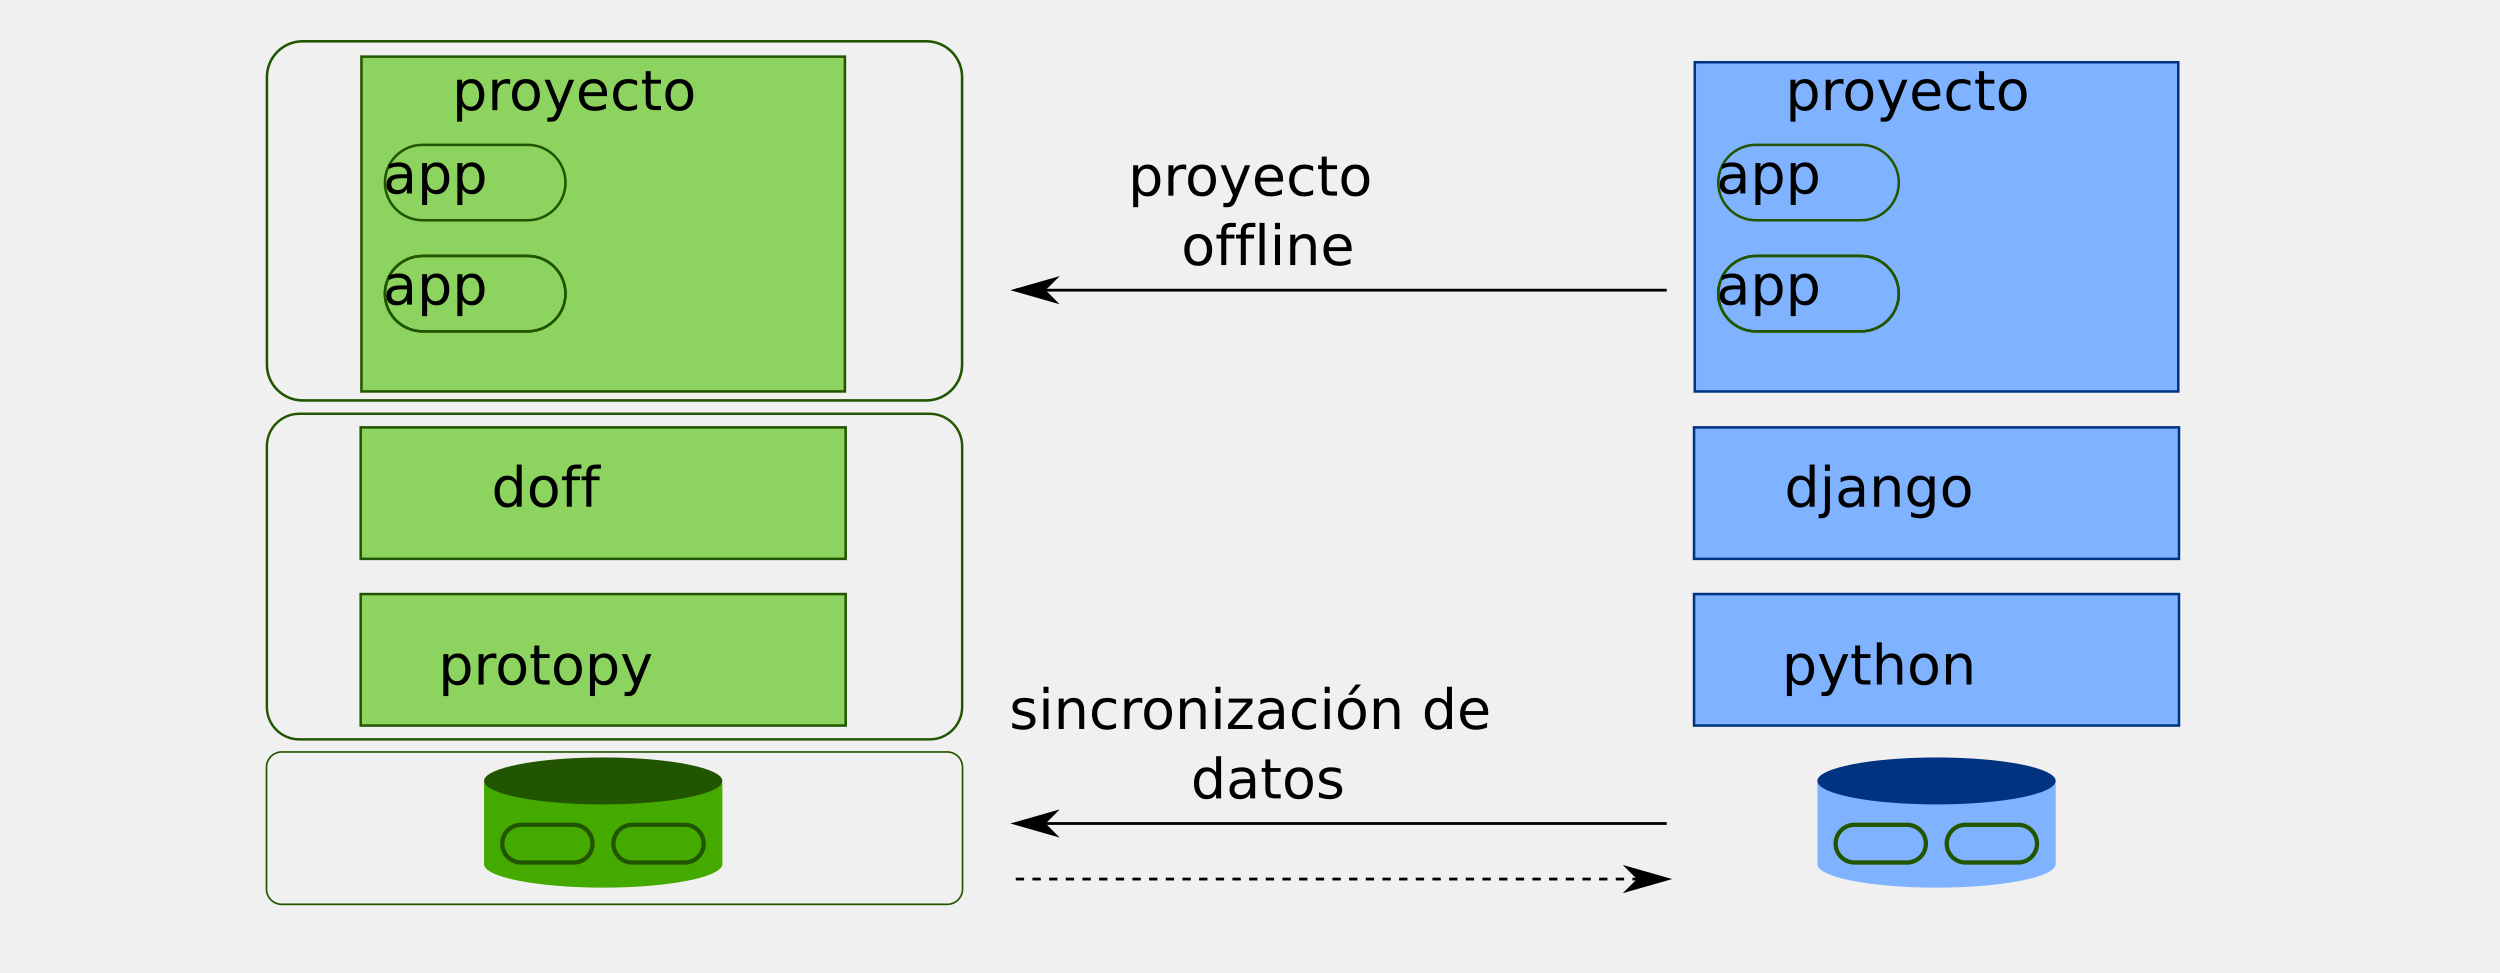
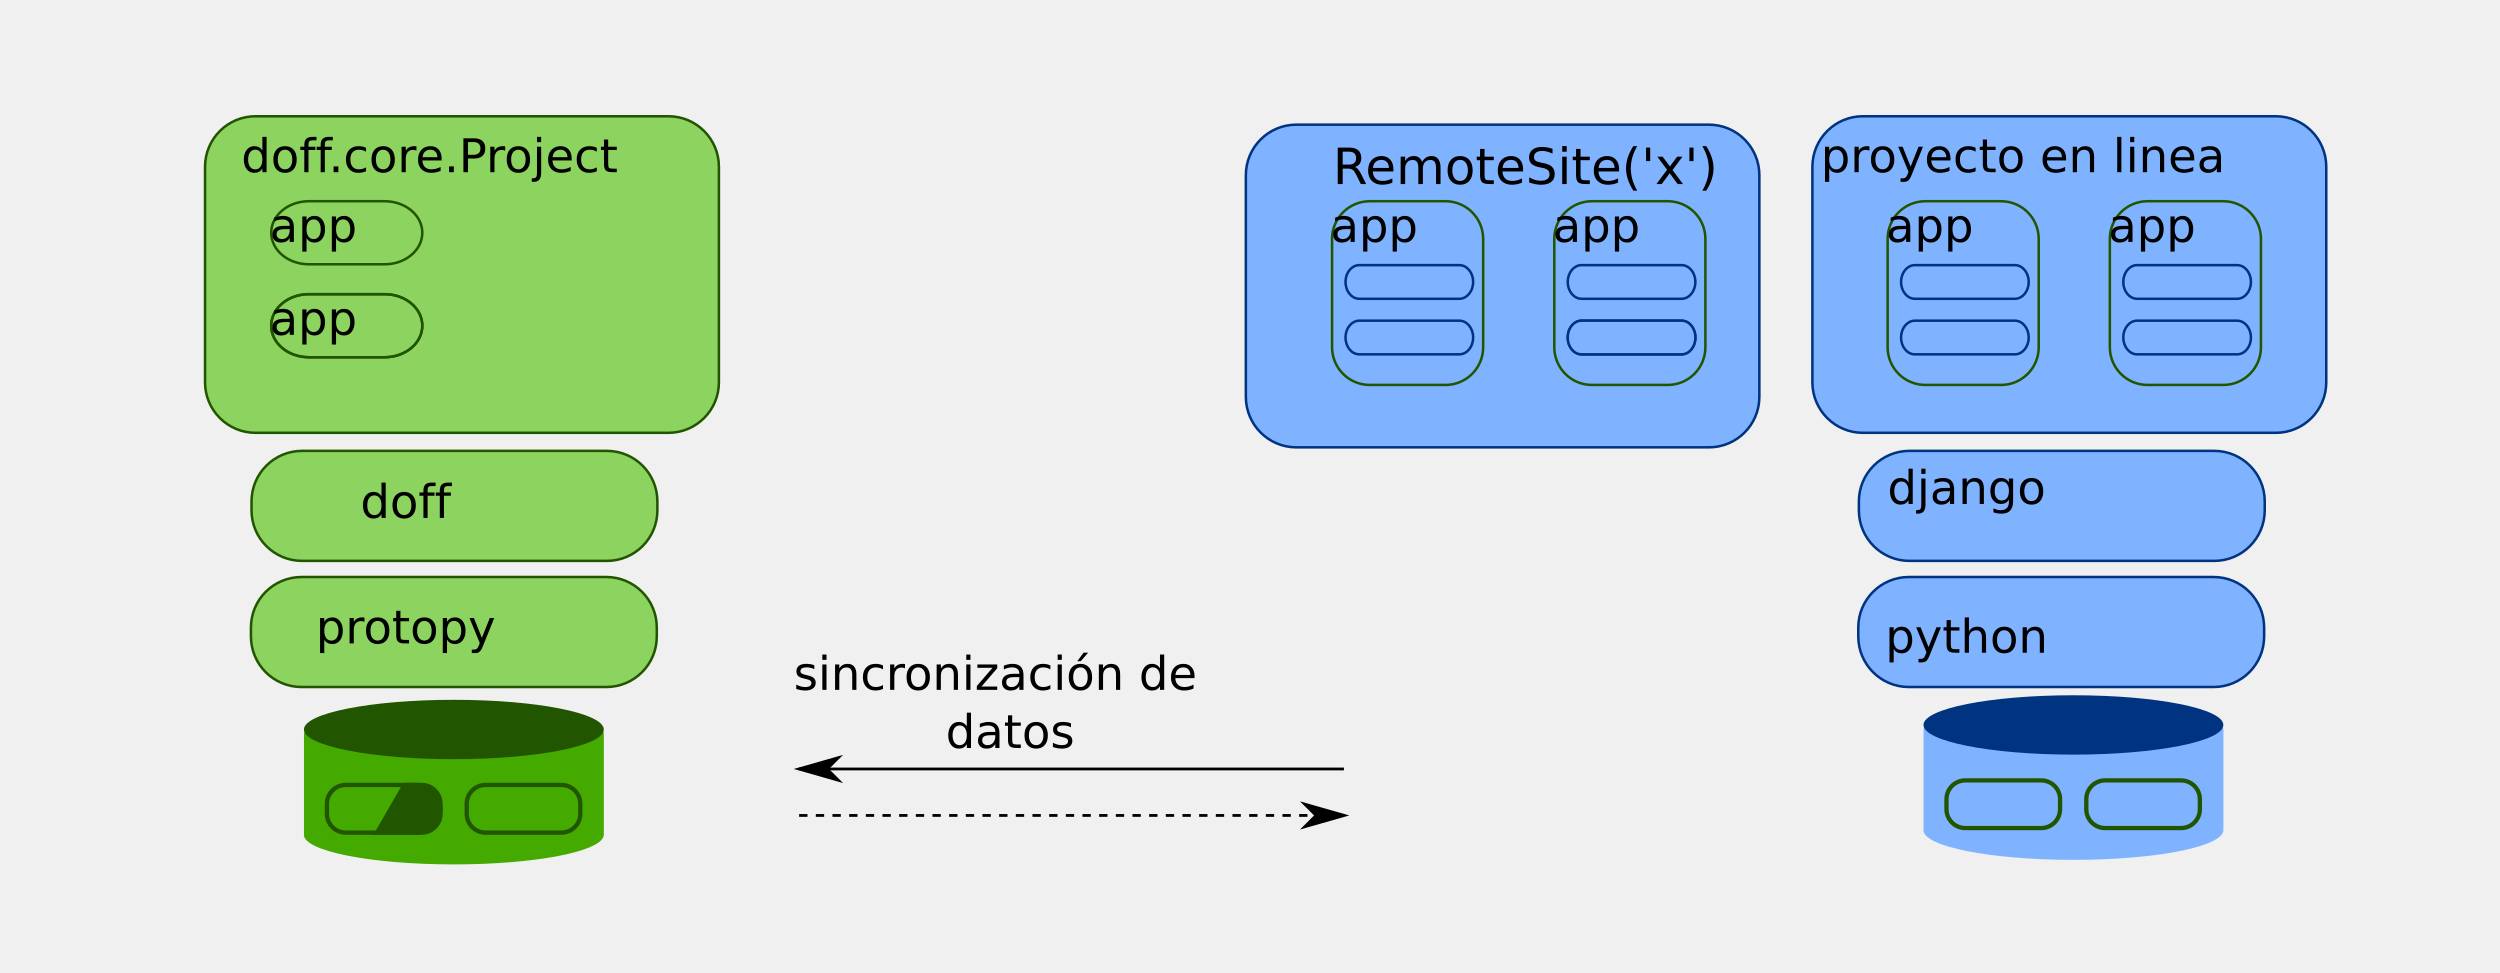
<svg xmlns="http://www.w3.org/2000/svg" width="900" height="350" id="svg2" version="1.0">
  <defs id="defs4">
    <marker orient="auto" refY="0" refX="0" id="Arrow1Lend" style="overflow:visible">
      <path id="path3836" d="M 0,0 L 5,-5 L -12.5,0 L 5,5 L 0,0 z" style="fill-rule:evenodd;stroke:#000000;stroke-width:1pt;marker-start:none" transform="matrix(-0.8,0,0,-0.8,-10,0)" />
    </marker>
    <marker orient="auto" refY="0" refX="0" id="DotL" style="overflow:visible">
      <path id="path3895" d="M -2.5,-1 C -2.5,1.76 -4.74,4 -7.5,4 C -10.26,4 -12.5,1.76 -12.5,-1 C -12.5,-3.76 -10.26,-6 -7.5,-6 C -4.74,-6 -2.5,-3.76 -2.5,-1 z" style="fill-rule:evenodd;stroke:#000000;stroke-width:1pt;marker-start:none;marker-end:none" transform="matrix(0.8,0,0,0.8,5.92,0.8)" />
    </marker>
  </defs>
  <g id="layer1">
-     <path id="path2992" d="M 175.121,281.269 C 174.646,281.269 174.259,281.802 174.259,282.458 L 174.259,310.837 C 174.246,310.925 174.233,311.012 174.233,311.101 C 174.233,315.766 193.452,319.552 217.131,319.552 C 239.76,319.552 258.314,316.091 259.916,311.713 C 259.922,311.701 259.928,311.69 259.933,311.677 C 260.015,311.496 260.055,311.283 260.055,311.053 L 260.055,282.458 C 260.055,281.802 259.677,281.269 259.202,281.269 L 175.121,281.269 z" style="opacity:1;fill:#44aa00;fill-opacity:1;fill-rule:nonzero;stroke:none;stroke-width:1px;stroke-linecap:butt;stroke-linejoin:miter;marker:none;marker-start:none;marker-mid:none;marker-end:none;stroke-miterlimit:4;stroke-dasharray:none;stroke-dashoffset:0;stroke-opacity:1;visibility:visible;display:inline;overflow:visible;enable-background:accumulate" />
-     <path style="opacity:1;fill:#80b3ff;fill-opacity:1;fill-rule:nonzero;stroke:none;stroke-width:1px;stroke-linecap:butt;stroke-linejoin:miter;marker:none;marker-start:none;marker-mid:none;marker-end:none;stroke-miterlimit:4;stroke-dasharray:none;stroke-dashoffset:0;stroke-opacity:1;visibility:visible;display:inline;overflow:visible;enable-background:accumulate" d="M 655.121,281.269 C 654.647,281.269 654.259,281.802 654.259,282.458 L 654.259,310.837 C 654.245,310.925 654.234,311.012 654.234,311.101 C 654.234,315.766 673.451,319.552 697.131,319.552 C 719.76,319.552 738.314,316.091 739.916,311.713 C 739.922,311.701 739.928,311.69 739.933,311.677 C 740.015,311.496 740.056,311.283 740.056,311.053 L 740.056,282.458 C 740.056,281.802 739.677,281.269 739.202,281.269 L 655.121,281.269 z" id="path3040" />
-     <path style="opacity:1;fill:#003380;fill-opacity:1;fill-rule:nonzero;stroke:none;stroke-width:1px;stroke-linecap:butt;stroke-linejoin:miter;marker:none;marker-start:none;marker-mid:none;marker-end:none;stroke-miterlimit:4;stroke-dasharray:none;stroke-dashoffset:0;stroke-opacity:1;visibility:visible;display:inline;overflow:visible;enable-background:accumulate" id="path3042" d="M 683,684 A 154,22 0 1 1 375,684 A 154,22 0 1 1 683,684 z" transform="matrix(0.2785573,0,0,0.3841491,549.7878,18.37898)" />
+     <path style="opacity:1;fill:#80b3ff;fill-opacity:1;fill-rule:nonzero;stroke:none;stroke-width:1px;stroke-linecap:butt;stroke-linejoin:miter;marker:none;marker-start:none;marker-mid:none;marker-end:none;stroke-miterlimit:4;stroke-dasharray:none;stroke-dashoffset:0;stroke-opacity:1;visibility:visible;display:inline;overflow:visible;enable-background:accumulate" d="M 693.56,261.147 C 692.962,261.147 692.475,261.821 692.475,262.65 L 692.475,298.53 C 692.457,298.642 692.443,298.751 692.443,298.864 C 692.443,304.762 716.623,309.549 746.417,309.549 C 774.889,309.549 798.233,305.173 800.249,299.638 C 800.257,299.622 800.264,299.609 800.271,299.592 C 800.374,299.363 800.425,299.094 800.425,298.803 L 800.425,262.65 C 800.425,261.821 799.949,261.147 799.351,261.147 L 693.56,261.147 z" id="path3040" />
+     <path style="opacity:1;fill:#003380;fill-opacity:1;fill-rule:nonzero;stroke:none;stroke-width:1px;stroke-linecap:butt;stroke-linejoin:miter;marker:none;marker-start:none;marker-mid:none;marker-end:none;stroke-miterlimit:4;stroke-dasharray:none;stroke-dashoffset:0;stroke-opacity:1;visibility:visible;display:inline;overflow:visible;enable-background:accumulate" id="path3042" d="M 683,684 A 154,22 0 1 1 375,684 A 154,22 0 1 1 683,684 z" transform="matrix(0.3504838,0,0,0.4856882,561.0277,-71.23092)" />
    <text id="text3048" y="174.37" x="671.183" style="font-size:11.83px;font-style:normal;font-weight:normal;text-align:center;text-anchor:middle;fill:#000000;fill-opacity:1;stroke:none;stroke-width:1px;stroke-linecap:butt;stroke-linejoin:miter;stroke-opacity:1;font-family:Bitstream Vera Sans;-inkscape-font-specification:Sans" xml:space="preserve">
      <tspan id="tspan3052" y="174.37" x="671.183" />
    </text>
-     <path transform="matrix(0.2785573,0,0,0.3841491,69.78725,18.37898)" d="M 683,684 A 154,22 0 1 1 375,684 A 154,22 0 1 1 683,684 z" id="path2994" style="fill:#225500;fill-opacity:1;fill-rule:nonzero;stroke:none;stroke-width:1px;stroke-linecap:butt;stroke-linejoin:miter;marker:none;marker-start:none;marker-mid:none;marker-end:none;stroke-miterlimit:4;stroke-dasharray:none;stroke-dashoffset:0;stroke-opacity:1;visibility:visible;display:inline;overflow:visible;enable-background:accumulate" />
-     <rect style="font-weight:normal;fill:#8dd35f;fill-opacity:1;fill-rule:evenodd;stroke:#225500;stroke-width:0.911;stroke-linecap:butt;stroke-linejoin:miter;marker:none;marker-start:none;marker-mid:none;marker-end:none;stroke-miterlimit:4;stroke-dasharray:none;stroke-dashoffset:0;stroke-opacity:1;visibility:visible;display:inline;overflow:visible;enable-background:accumulate;-inkscape-font-specification:Sans" id="rect2996" width="174.585" height="47.336" x="129.852" y="213.859" ry="0" />
-     <rect ry="0" y="20.388" x="130.122" height="120.537" width="174.045" id="rect5201" style="font-weight:normal;opacity:1;fill:#8dd35f;fill-opacity:1;fill-rule:evenodd;stroke:#225500;stroke-width:0.911;stroke-linecap:butt;stroke-linejoin:miter;marker:none;marker-start:none;marker-mid:none;marker-end:none;stroke-miterlimit:4;stroke-dasharray:none;stroke-dashoffset:0;stroke-opacity:1;visibility:visible;display:inline;overflow:visible;enable-background:accumulate;-inkscape-font-specification:Sans" />
-     <rect ry="0" y="213.859" x="609.852" height="47.336" width="174.585" id="rect5203" style="font-weight:normal;fill:#80b3ff;fill-opacity:1;fill-rule:evenodd;stroke:#003380;stroke-width:0.911;stroke-linecap:butt;stroke-linejoin:miter;marker:none;marker-start:none;marker-mid:none;marker-end:none;stroke-miterlimit:4;stroke-dasharray:none;stroke-dashoffset:0;stroke-opacity:1;visibility:visible;display:inline;overflow:visible;enable-background:accumulate;-inkscape-font-specification:Sans" />
-     <rect style="font-weight:normal;opacity:1;fill:#80b3ff;fill-opacity:1;fill-rule:evenodd;stroke:#003380;stroke-width:0.911;stroke-linecap:butt;stroke-linejoin:miter;marker:none;marker-start:none;marker-mid:none;marker-end:none;stroke-miterlimit:4;stroke-dasharray:none;stroke-dashoffset:0;stroke-opacity:1;visibility:visible;display:inline;overflow:visible;enable-background:accumulate;-inkscape-font-specification:Sans" id="rect5205" width="174.057" height="118.529" x="610.116" y="22.402" ry="0" />
+     <rect style="font-weight:normal;fill:#8dd35f;fill-opacity:1;fill-rule:evenodd;stroke:#225500;stroke-width:0.911;stroke-linecap:butt;stroke-linejoin:miter;marker:none;marker-start:none;marker-mid:none;marker-end:none;stroke-miterlimit:4;stroke-dasharray:none;stroke-dashoffset:0;stroke-opacity:1;visibility:visible;display:inline;overflow:visible;enable-background:accumulate;-inkscape-font-specification:Sans" id="rect2996" width="146.105" height="39.6" x="90.339" y="207.726" ry="18.183" rx="18.183" />
    <text xml:space="preserve" style="font-size:40px;font-style:normal;font-weight:bold;text-align:center;text-anchor:middle;fill:#000000;fill-opacity:1;stroke:none;stroke-width:1px;stroke-linecap:butt;stroke-linejoin:miter;stroke-opacity:1;font-family:Bitstream Vera Sans;-inkscape-font-specification:Sans Bold" x="656.599" y="121.203" id="text5207">
      <tspan id="tspan5209" x="656.599" y="121.203" />
    </text>
-     <rect ry="0" y="153.859" x="129.852" height="47.336" width="174.585" id="rect5211" style="font-weight:normal;fill:#8dd35f;fill-opacity:1;fill-rule:evenodd;stroke:#225500;stroke-width:0.911;stroke-linecap:butt;stroke-linejoin:miter;marker:none;marker-start:none;marker-mid:none;marker-end:none;stroke-miterlimit:4;stroke-dasharray:none;stroke-dashoffset:0;stroke-opacity:1;visibility:visible;display:inline;overflow:visible;enable-background:accumulate;-inkscape-font-specification:Sans" />
-     <rect style="font-weight:normal;fill:#80b3ff;fill-opacity:1;fill-rule:evenodd;stroke:#003380;stroke-width:0.911;stroke-linecap:butt;stroke-linejoin:miter;marker:none;marker-start:none;marker-mid:none;marker-end:none;stroke-miterlimit:4;stroke-dasharray:none;stroke-dashoffset:0;stroke-opacity:1;visibility:visible;display:inline;overflow:visible;enable-background:accumulate;-inkscape-font-specification:Sans" id="rect5213" width="174.585" height="47.336" x="609.852" y="153.859" ry="0" />
-     <text xml:space="preserve" style="font-size:20px;font-style:normal;font-weight:normal;text-align:center;text-anchor:middle;fill:#000000;fill-opacity:1;stroke:none;stroke-width:1px;stroke-linecap:butt;stroke-linejoin:miter;stroke-opacity:1;font-family:Bitstream Vera Sans;-inkscape-font-specification:Bitstream Vera Sans" x="212.336" y="246.429" id="text5235">
-       <tspan id="tspan5237" x="212.336" y="246.429">protopy</tspan>
+     <text xml:space="preserve" style="font-size:16.734px;font-style:normal;font-weight:normal;text-align:center;text-anchor:middle;fill:#000000;fill-opacity:1;stroke:none;stroke-width:1px;stroke-linecap:butt;stroke-linejoin:miter;stroke-opacity:1;font-family:Bitstream Vera Sans;-inkscape-font-specification:Bitstream Vera Sans" x="159.339" y="231.668" id="text5235" transform="scale(1.000179,0.9998214)">
+       <tspan id="tspan5237" x="159.339" y="231.668">protopy</tspan>
    </text>
-     <text id="text5239" y="182.429" x="212.336" style="font-size:20px;font-style:normal;font-weight:normal;text-align:center;text-anchor:middle;fill:#000000;fill-opacity:1;stroke:none;stroke-width:1px;stroke-linecap:butt;stroke-linejoin:miter;stroke-opacity:1;font-family:Bitstream Vera Sans;-inkscape-font-specification:Bitstream Vera Sans" xml:space="preserve">
-       <tspan y="182.429" x="212.336" id="tspan5241">doff</tspan>
+     <rect style="font-weight:normal;fill:#8dd35f;fill-opacity:1;fill-rule:evenodd;stroke:#225500;stroke-width:0.911;stroke-linecap:butt;stroke-linejoin:miter;marker:none;marker-start:none;marker-mid:none;marker-end:none;stroke-miterlimit:4;stroke-dasharray:none;stroke-dashoffset:0;stroke-opacity:1;visibility:visible;display:inline;overflow:visible;enable-background:accumulate;-inkscape-font-specification:Sans" id="rect5657" width="146.105" height="39.6" x="90.553" y="162.318" ry="18.183" rx="18.183" />
+     <text id="text5239" y="186.485" x="159.339" style="font-size:16.734px;font-style:normal;font-weight:normal;text-align:center;text-anchor:middle;fill:#000000;fill-opacity:1;stroke:none;stroke-width:1px;stroke-linecap:butt;stroke-linejoin:miter;stroke-opacity:1;font-family:Bitstream Vera Sans;-inkscape-font-specification:Bitstream Vera Sans" xml:space="preserve" transform="scale(1.000179,0.9998214)">
+       <tspan y="186.485" x="159.339" id="tspan5241">doff</tspan>
    </text>
-     <text xml:space="preserve" style="font-size:20px;font-style:normal;font-weight:normal;text-align:center;text-anchor:middle;fill:#000000;fill-opacity:1;stroke:none;stroke-width:1px;stroke-linecap:butt;stroke-linejoin:miter;stroke-opacity:1;font-family:Bitstream Vera Sans;-inkscape-font-specification:Bitstream Vera Sans" x="222.6" y="39.652" id="text5243">
-       <tspan id="tspan5245" x="222.6" y="39.652">proyecto</tspan>
+     <rect rx="18.183" ry="18.183" y="41.852" x="73.816" height="113.966" width="184.991" id="rect5659" style="font-weight:normal;fill:#8dd35f;fill-opacity:1;fill-rule:evenodd;stroke:#225500;stroke-width:0.911;stroke-linecap:butt;stroke-linejoin:miter;marker:none;marker-start:none;marker-mid:none;marker-end:none;stroke-miterlimit:4;stroke-dasharray:none;stroke-dashoffset:0;stroke-opacity:1;visibility:visible;display:inline;overflow:visible;enable-background:accumulate;-inkscape-font-specification:Sans" />
+     <text xml:space="preserve" style="font-size:16.734px;font-style:normal;font-weight:normal;text-align:center;text-anchor:middle;fill:#000000;fill-opacity:1;stroke:none;stroke-width:1px;stroke-linecap:butt;stroke-linejoin:miter;stroke-opacity:1;font-family:Bitstream Vera Sans;-inkscape-font-specification:Bitstream Vera Sans" x="167.926" y="62.001" id="text5243" transform="scale(1.000179,0.9998214)">
+       <tspan id="tspan5245" x="167.926" y="62.001">doff.core.Project</tspan>
    </text>
-     <rect style="opacity:1;fill:#ffffff;fill-opacity:0;fill-rule:evenodd;stroke:#225500;stroke-width:0.911;stroke-linecap:butt;stroke-linejoin:miter;marker:none;marker-start:none;marker-mid:none;marker-end:none;stroke-miterlimit:4;stroke-dasharray:none;stroke-dashoffset:0;stroke-opacity:1;visibility:visible;display:inline;overflow:visible;enable-background:accumulate" id="rect5247" width="65" height="27.143" x="138.571" y="52.143" ry="13.571" />
-     <rect ry="13.571" y="92.143" x="138.571" height="27.143" width="65" id="rect5249" style="opacity:1;fill:#ffffff;fill-opacity:0;fill-rule:evenodd;stroke:#225500;stroke-width:0.911;stroke-linecap:butt;stroke-linejoin:miter;marker:none;marker-start:none;marker-mid:none;marker-end:none;stroke-miterlimit:4;stroke-dasharray:none;stroke-dashoffset:0;stroke-opacity:1;visibility:visible;display:inline;overflow:visible;enable-background:accumulate" />
-     <rect style="opacity:1;fill:#ffffff;fill-opacity:0;fill-rule:evenodd;stroke:#225500;stroke-width:0.911;stroke-linecap:butt;stroke-linejoin:miter;marker:none;marker-start:none;marker-mid:none;marker-end:none;stroke-miterlimit:4;stroke-dasharray:none;stroke-dashoffset:0;stroke-opacity:1;visibility:visible;display:inline;overflow:visible;enable-background:accumulate" id="rect5251" width="65" height="27.143" x="138.571" y="92.143" ry="13.571" />
-     <text id="text5257" y="69.652" x="172.6" style="font-size:20px;font-style:normal;font-weight:normal;text-align:center;text-anchor:middle;fill:#000000;fill-opacity:1;stroke:none;stroke-width:1px;stroke-linecap:butt;stroke-linejoin:miter;stroke-opacity:1;font-family:Bitstream Vera Sans;-inkscape-font-specification:Bitstream Vera Sans" xml:space="preserve">
-       <tspan y="69.652" x="172.6" id="tspan5259">app</tspan>
+     <rect style="opacity:1;fill:#ffffff;fill-opacity:0;fill-rule:evenodd;stroke:#225500;stroke-width:0.911;stroke-linecap:butt;stroke-linejoin:miter;marker:none;marker-start:none;marker-mid:none;marker-end:none;stroke-miterlimit:4;stroke-dasharray:none;stroke-dashoffset:0;stroke-opacity:1;visibility:visible;display:inline;overflow:visible;enable-background:accumulate" id="rect5247" width="54.396" height="22.707" x="97.636" y="72.439" ry="13.571" rx="13.571" />
+     <rect ry="13.571" y="105.902" x="97.636" height="22.707" width="54.396" id="rect5249" style="opacity:1;fill:#ffffff;fill-opacity:0;fill-rule:evenodd;stroke:#225500;stroke-width:0.911;stroke-linecap:butt;stroke-linejoin:miter;marker:none;marker-start:none;marker-mid:none;marker-end:none;stroke-miterlimit:4;stroke-dasharray:none;stroke-dashoffset:0;stroke-opacity:1;visibility:visible;display:inline;overflow:visible;enable-background:accumulate" rx="13.571" />
+     <rect style="opacity:1;fill:#ffffff;fill-opacity:0;fill-rule:evenodd;stroke:#225500;stroke-width:0.911;stroke-linecap:butt;stroke-linejoin:miter;marker:none;marker-start:none;marker-mid:none;marker-end:none;stroke-miterlimit:4;stroke-dasharray:none;stroke-dashoffset:0;stroke-opacity:1;visibility:visible;display:inline;overflow:visible;enable-background:accumulate" id="rect5251" width="54.396" height="22.707" x="97.636" y="105.902" ry="13.571" rx="13.571" />
+     <text id="text5257" y="87.102" x="126.09" style="font-size:16.734px;font-style:normal;font-weight:normal;text-align:center;text-anchor:middle;fill:#000000;fill-opacity:1;stroke:none;stroke-width:1px;stroke-linecap:butt;stroke-linejoin:miter;stroke-opacity:1;font-family:Bitstream Vera Sans;-inkscape-font-specification:Bitstream Vera Sans" xml:space="preserve" transform="scale(1.000179,0.9998214)">
+       <tspan y="87.102" x="126.09" id="tspan5259">app</tspan>
    </text>
-     <text xml:space="preserve" style="font-size:20px;font-style:normal;font-weight:normal;text-align:center;text-anchor:middle;fill:#000000;fill-opacity:1;stroke:none;stroke-width:1px;stroke-linecap:butt;stroke-linejoin:miter;stroke-opacity:1;font-family:Bitstream Vera Sans;-inkscape-font-specification:Bitstream Vera Sans" x="172.6" y="109.652" id="text5261">
-       <tspan id="tspan5263" x="172.6" y="109.652">app</tspan>
+     <text xml:space="preserve" style="font-size:16.734px;font-style:normal;font-weight:normal;text-align:center;text-anchor:middle;fill:#000000;fill-opacity:1;stroke:none;stroke-width:1px;stroke-linecap:butt;stroke-linejoin:miter;stroke-opacity:1;font-family:Bitstream Vera Sans;-inkscape-font-specification:Bitstream Vera Sans" x="126.09" y="120.571" id="text5261" transform="scale(1.000179,0.9998214)">
+       <tspan id="tspan5263" x="126.09" y="120.571">app</tspan>
    </text>
-     <text id="text5277" y="39.652" x="702.6" style="font-size:20px;font-style:normal;font-weight:normal;text-align:center;text-anchor:middle;fill:#000000;fill-opacity:1;stroke:none;stroke-width:1px;stroke-linecap:butt;stroke-linejoin:miter;stroke-opacity:1;font-family:Bitstream Vera Sans;-inkscape-font-specification:Bitstream Vera Sans" xml:space="preserve">
-       <tspan y="39.652" x="702.6" id="tspan5279">proyecto</tspan>
+     <rect ry="18.183" y="207.726" x="668.985" height="39.6" width="146.105" id="rect5666" style="font-weight:normal;fill:#80b3ff;fill-opacity:1;fill-rule:evenodd;stroke:#003380;stroke-width:0.911;stroke-linecap:butt;stroke-linejoin:miter;marker:none;marker-start:none;marker-mid:none;marker-end:none;stroke-miterlimit:4;stroke-dasharray:none;stroke-dashoffset:0;stroke-opacity:1;visibility:visible;display:inline;overflow:visible;enable-background:accumulate;-inkscape-font-specification:Sans" rx="18.183" />
+     <rect rx="18.183" ry="18.183" y="162.318" x="669.199" height="39.6" width="146.105" id="rect5668" style="font-weight:normal;fill:#80b3ff;fill-opacity:1;fill-rule:evenodd;stroke:#003380;stroke-width:0.911;stroke-linecap:butt;stroke-linejoin:miter;marker:none;marker-start:none;marker-mid:none;marker-end:none;stroke-miterlimit:4;stroke-dasharray:none;stroke-dashoffset:0;stroke-opacity:1;visibility:visible;display:inline;overflow:visible;enable-background:accumulate;-inkscape-font-specification:Sans" />
+     <rect style="font-weight:normal;fill:#80b3ff;fill-opacity:1;fill-rule:evenodd;stroke:#003380;stroke-width:0.911;stroke-linecap:butt;stroke-linejoin:miter;marker:none;marker-start:none;marker-mid:none;marker-end:none;stroke-miterlimit:4;stroke-dasharray:none;stroke-dashoffset:0;stroke-opacity:1;visibility:visible;display:inline;overflow:visible;enable-background:accumulate;-inkscape-font-specification:Sans" id="rect5670" width="184.991" height="113.966" x="652.462" y="41.852" ry="18.183" rx="18.183" />
+     <text id="text5277" y="62.001" x="741.449" style="font-size:16.734px;font-style:normal;font-weight:normal;text-align:center;text-anchor:middle;fill:#000000;fill-opacity:1;stroke:none;stroke-width:1px;stroke-linecap:butt;stroke-linejoin:miter;stroke-opacity:1;font-family:Bitstream Vera Sans;-inkscape-font-specification:Bitstream Vera Sans" xml:space="preserve" transform="scale(1.000179,0.9998214)">
+       <tspan y="62.001" x="741.449" id="tspan5279">proyecto en linea</tspan>
    </text>
-     <rect ry="13.571" y="52.143" x="618.571" height="27.143" width="65" id="rect5281" style="opacity:1;fill:#ffffff;fill-opacity:0;fill-rule:evenodd;stroke:#225500;stroke-width:0.911;stroke-linecap:butt;stroke-linejoin:miter;marker:none;marker-start:none;marker-mid:none;marker-end:none;stroke-miterlimit:4;stroke-dasharray:none;stroke-dashoffset:0;stroke-opacity:1;visibility:visible;display:inline;overflow:visible;enable-background:accumulate" />
-     <rect style="opacity:1;fill:#ffffff;fill-opacity:0;fill-rule:evenodd;stroke:#225500;stroke-width:0.911;stroke-linecap:butt;stroke-linejoin:miter;marker:none;marker-start:none;marker-mid:none;marker-end:none;stroke-miterlimit:4;stroke-dasharray:none;stroke-dashoffset:0;stroke-opacity:1;visibility:visible;display:inline;overflow:visible;enable-background:accumulate" id="rect5283" width="65" height="27.143" x="618.571" y="92.143" ry="13.571" />
-     <rect ry="13.571" y="92.143" x="618.571" height="27.143" width="65" id="rect5285" style="opacity:1;fill:#ffffff;fill-opacity:0;fill-rule:evenodd;stroke:#225500;stroke-width:0.911;stroke-linecap:butt;stroke-linejoin:miter;marker:none;marker-start:none;marker-mid:none;marker-end:none;stroke-miterlimit:4;stroke-dasharray:none;stroke-dashoffset:0;stroke-opacity:1;visibility:visible;display:inline;overflow:visible;enable-background:accumulate" />
-     <text xml:space="preserve" style="font-size:20px;font-style:normal;font-weight:normal;text-align:center;text-anchor:middle;fill:#000000;fill-opacity:1;stroke:none;stroke-width:1px;stroke-linecap:butt;stroke-linejoin:miter;stroke-opacity:1;font-family:Bitstream Vera Sans;-inkscape-font-specification:Bitstream Vera Sans" x="652.6" y="69.652" id="text5287">
-       <tspan id="tspan5289" x="652.6" y="69.652">app</tspan>
+     <rect ry="13.571" y="72.439" x="759.544" height="66.143" width="54.396" id="rect5281" style="opacity:1;fill:#ffffff;fill-opacity:0;fill-rule:evenodd;stroke:#225500;stroke-width:0.911;stroke-linecap:butt;stroke-linejoin:miter;marker:none;marker-start:none;marker-mid:none;marker-end:none;stroke-miterlimit:4;stroke-dasharray:none;stroke-dashoffset:0;stroke-opacity:1;visibility:visible;display:inline;overflow:visible;enable-background:accumulate" rx="13.571" />
+     <text xml:space="preserve" style="font-size:16.734px;font-style:normal;font-weight:normal;text-align:center;text-anchor:middle;fill:#000000;fill-opacity:1;stroke:none;stroke-width:1px;stroke-linecap:butt;stroke-linejoin:miter;stroke-opacity:1;font-family:Bitstream Vera Sans;-inkscape-font-specification:Bitstream Vera Sans" x="787.881" y="87.102" id="text5287" transform="scale(1.000179,0.9998214)">
+       <tspan id="tspan5289" x="787.881" y="87.102">app</tspan>
    </text>
-     <text id="text5291" y="109.652" x="652.6" style="font-size:20px;font-style:normal;font-weight:normal;text-align:center;text-anchor:middle;fill:#000000;fill-opacity:1;stroke:none;stroke-width:1px;stroke-linecap:butt;stroke-linejoin:miter;stroke-opacity:1;font-family:Bitstream Vera Sans;-inkscape-font-specification:Bitstream Vera Sans" xml:space="preserve">
-       <tspan y="109.652" x="652.6" id="tspan5293">app</tspan>
+     <text id="text5305" y="235.015" x="721.147" style="font-size:16.734px;font-style:normal;font-weight:normal;text-align:center;text-anchor:middle;fill:#000000;fill-opacity:1;stroke:none;stroke-width:1px;stroke-linecap:butt;stroke-linejoin:miter;stroke-opacity:1;font-family:Bitstream Vera Sans;-inkscape-font-specification:Bitstream Vera Sans" xml:space="preserve" transform="scale(1.000179,0.9998214)">
+       <tspan y="235.015" x="721.147" id="tspan5307">python</tspan>
    </text>
-     <rect style="opacity:1;fill:#ffffff;fill-opacity:0;fill-rule:evenodd;stroke:#225500;stroke-width:0.882;stroke-linecap:butt;stroke-linejoin:miter;marker:none;marker-start:none;marker-mid:none;marker-end:none;stroke-miterlimit:4;stroke-dasharray:none;stroke-dashoffset:0;stroke-opacity:1;visibility:visible;display:inline;overflow:visible;enable-background:accumulate" id="rect5295" width="250.297" height="117.206" x="96.075" y="148.965" ry="11.664" />
-     <rect ry="12.866" y="14.866" x="96.097" height="129.284" width="250.253" id="rect5297" style="opacity:1;fill:#ffffff;fill-opacity:0;fill-rule:evenodd;stroke:#225500;stroke-width:0.926;stroke-linecap:butt;stroke-linejoin:miter;marker:none;marker-start:none;marker-mid:none;marker-end:none;stroke-miterlimit:4;stroke-dasharray:none;stroke-dashoffset:0;stroke-opacity:1;visibility:visible;display:inline;overflow:visible;enable-background:accumulate" />
-     <rect style="opacity:1;fill:#ffffff;fill-opacity:0;fill-rule:evenodd;stroke:#225500;stroke-width:0.604;stroke-linecap:butt;stroke-linejoin:miter;marker:none;marker-start:none;marker-mid:none;marker-end:none;stroke-miterlimit:4;stroke-dasharray:none;stroke-dashoffset:0;stroke-opacity:1;visibility:visible;display:inline;overflow:visible;enable-background:accumulate" id="rect5299" width="250.575" height="54.855" x="95.936" y="270.704" ry="5.459" />
-     <text id="text5305" y="246.429" x="692.336" style="font-size:20px;font-style:normal;font-weight:normal;text-align:center;text-anchor:middle;fill:#000000;fill-opacity:1;stroke:none;stroke-width:1px;stroke-linecap:butt;stroke-linejoin:miter;stroke-opacity:1;font-family:Bitstream Vera Sans;-inkscape-font-specification:Bitstream Vera Sans" xml:space="preserve">
-       <tspan y="246.429" x="692.336" id="tspan5307">python</tspan>
+     <text xml:space="preserve" style="font-size:16.734px;font-style:normal;font-weight:normal;text-align:center;text-anchor:middle;fill:#000000;fill-opacity:1;stroke:none;stroke-width:1px;stroke-linecap:butt;stroke-linejoin:miter;stroke-opacity:1;font-family:Bitstream Vera Sans;-inkscape-font-specification:Bitstream Vera Sans" x="721.147" y="181.465" id="text5309" transform="scale(1.000179,0.9998214)">
+       <tspan id="tspan5311" x="721.147" y="181.465">django</tspan>
    </text>
-     <text xml:space="preserve" style="font-size:20px;font-style:normal;font-weight:normal;text-align:center;text-anchor:middle;fill:#000000;fill-opacity:1;stroke:none;stroke-width:1px;stroke-linecap:butt;stroke-linejoin:miter;stroke-opacity:1;font-family:Bitstream Vera Sans;-inkscape-font-specification:Bitstream Vera Sans" x="692.336" y="182.429" id="text5309">
-       <tspan id="tspan5311" x="692.336" y="182.429">django</tspan>
+     <rect style="opacity:1;fill:#ffffff;fill-opacity:0;fill-rule:evenodd;stroke:#225500;stroke-width:1.555;stroke-linecap:butt;stroke-linejoin:miter;marker:none;marker-start:none;marker-mid:none;marker-end:none;stroke-miterlimit:4;stroke-dasharray:none;stroke-dashoffset:0;stroke-opacity:1;visibility:visible;display:inline;overflow:visible;enable-background:accumulate" id="rect5327" width="40.892" height="17.159" x="700.731" y="280.945" ry="6.786" rx="6.786" />
+     <rect style="opacity:1;fill:#ffffff;fill-opacity:0;fill-rule:evenodd;stroke:#225500;stroke-width:1.555;stroke-linecap:butt;stroke-linejoin:miter;marker:none;marker-start:none;marker-mid:none;marker-end:none;stroke-miterlimit:4;stroke-dasharray:none;stroke-dashoffset:0;stroke-opacity:1;visibility:visible;display:inline;overflow:visible;enable-background:accumulate" id="rect5329" width="40.892" height="17.159" x="751.06" y="280.945" ry="6.786" rx="6.786" />
+     <path style="fill:none;fill-rule:evenodd;stroke:#000000;stroke-width:1px;stroke-linecap:butt;stroke-linejoin:miter;marker-end:url(#Arrow1Lend);stroke-opacity:1" d="M 483.816,276.829 L 287.691,276.829" id="path5331" />
+     <text id="text6389" y="248.402" x="376.885" style="font-size:16.734px;font-style:normal;font-weight:normal;text-align:center;text-anchor:middle;fill:#000000;fill-opacity:1;stroke:none;stroke-width:1px;stroke-linecap:butt;stroke-linejoin:miter;stroke-opacity:1;font-family:Bitstream Vera Sans;-inkscape-font-specification:Bitstream Vera Sans" xml:space="preserve" transform="scale(1.000179,0.9998214)">
+       <tspan y="248.402" x="376.885" id="tspan6391">sincronización de</tspan>
+       <tspan y="269.32" x="376.885" id="tspan6393">datos</tspan>
    </text>
-     <rect ry="6.786" y="296.929" x="180.821" height="13.571" width="32.5" id="rect5313" style="opacity:1;fill:#ffffff;fill-opacity:0;fill-rule:evenodd;stroke:#225500;stroke-width:1.555;stroke-linecap:butt;stroke-linejoin:miter;marker:none;marker-start:none;marker-mid:none;marker-end:none;stroke-miterlimit:4;stroke-dasharray:none;stroke-dashoffset:0;stroke-opacity:1;visibility:visible;display:inline;overflow:visible;enable-background:accumulate" />
-     <rect ry="6.786" y="296.929" x="220.821" height="13.571" width="32.5" id="rect5317" style="opacity:1;fill:#ffffff;fill-opacity:0;fill-rule:evenodd;stroke:#225500;stroke-width:1.555;stroke-linecap:butt;stroke-linejoin:miter;marker:none;marker-start:none;marker-mid:none;marker-end:none;stroke-miterlimit:4;stroke-dasharray:none;stroke-dashoffset:0;stroke-opacity:1;visibility:visible;display:inline;overflow:visible;enable-background:accumulate" />
-     <rect style="opacity:1;fill:#ffffff;fill-opacity:0;fill-rule:evenodd;stroke:#225500;stroke-width:1.555;stroke-linecap:butt;stroke-linejoin:miter;marker:none;marker-start:none;marker-mid:none;marker-end:none;stroke-miterlimit:4;stroke-dasharray:none;stroke-dashoffset:0;stroke-opacity:1;visibility:visible;display:inline;overflow:visible;enable-background:accumulate" id="rect5327" width="32.5" height="13.571" x="660.821" y="296.929" ry="6.786" />
-     <rect style="opacity:1;fill:#ffffff;fill-opacity:0;fill-rule:evenodd;stroke:#225500;stroke-width:1.555;stroke-linecap:butt;stroke-linejoin:miter;marker:none;marker-start:none;marker-mid:none;marker-end:none;stroke-miterlimit:4;stroke-dasharray:none;stroke-dashoffset:0;stroke-opacity:1;visibility:visible;display:inline;overflow:visible;enable-background:accumulate" id="rect5329" width="32.5" height="13.571" x="700.821" y="296.929" ry="6.786" />
-     <path style="fill:none;fill-rule:evenodd;stroke:#000000;stroke-width:1px;stroke-linecap:butt;stroke-linejoin:miter;stroke-opacity:1;marker-end:url(#Arrow1Lend)" d="M 600.031,296.462 L 365.675,296.462" id="path5331" />
-     <text id="text6389" y="262.429" x="472.336" style="font-size:20px;font-style:normal;font-weight:normal;text-align:center;text-anchor:middle;fill:#000000;fill-opacity:1;stroke:none;stroke-width:1px;stroke-linecap:butt;stroke-linejoin:miter;stroke-opacity:1;font-family:Bitstream Vera Sans;-inkscape-font-specification:Bitstream Vera Sans" xml:space="preserve">
-       <tspan y="262.429" x="472.336" id="tspan6391">sincronización de</tspan>
-       <tspan y="287.429" x="472.336" id="tspan6393">datos</tspan>
+     <path id="path6395" d="M 287.691,293.56 L 483.816,293.56" style="fill:none;fill-rule:evenodd;stroke:#000000;stroke-width:1;stroke-linecap:butt;stroke-linejoin:miter;marker-end:url(#Arrow1Lend);stroke-miterlimit:4;stroke-dasharray:3, 3;stroke-dashoffset:0;stroke-opacity:1" />
+     <g id="g5676" transform="matrix(1.258212,0,0,1.264322,-34.32999,-92.82868)">
+       <path style="opacity:1;fill:#44aa00;fill-opacity:1;fill-rule:nonzero;stroke:none;stroke-width:1px;stroke-linecap:butt;stroke-linejoin:miter;marker:none;marker-start:none;marker-mid:none;marker-end:none;stroke-miterlimit:4;stroke-dasharray:none;stroke-dashoffset:0;stroke-opacity:1;visibility:visible;display:inline;overflow:visible;enable-background:accumulate" d="M 115.121,281.269 C 114.646,281.269 114.259,281.802 114.259,282.458 L 114.259,310.837 C 114.246,310.925 114.233,311.012 114.233,311.101 C 114.233,315.766 133.452,319.552 157.131,319.552 C 179.76,319.552 198.314,316.091 199.916,311.713 C 199.922,311.701 199.928,311.69 199.933,311.677 C 200.015,311.496 200.055,311.283 200.055,311.053 L 200.055,282.458 C 200.055,281.802 199.677,281.269 199.202,281.269 L 115.121,281.269 z" id="path2992" />
+       <path style="fill:#225500;fill-opacity:1;fill-rule:nonzero;stroke:none;stroke-width:1px;stroke-linecap:butt;stroke-linejoin:miter;marker:none;marker-start:none;marker-mid:none;marker-end:none;stroke-miterlimit:4;stroke-dasharray:none;stroke-dashoffset:0;stroke-opacity:1;visibility:visible;display:inline;overflow:visible;enable-background:accumulate" id="path2994" d="M 683,684 A 154,22 0 1 1 375,684 A 154,22 0 1 1 683,684 z" transform="matrix(0.2785573,0,0,0.3841491,9.787252,18.37898)" />
+       <rect rx="5.393" style="opacity:1;fill:#ffffff;fill-opacity:0;fill-rule:evenodd;stroke:#225500;stroke-width:1.233;stroke-linecap:butt;stroke-linejoin:miter;marker:none;marker-start:none;marker-mid:none;marker-end:none;stroke-miterlimit:4;stroke-dasharray:none;stroke-dashoffset:0;stroke-opacity:1;visibility:visible;display:inline;overflow:visible;enable-background:accumulate" id="rect5313" width="32.5" height="13.571" x="120.821" y="296.929" ry="5.367" />
+       <rect rx="5.393" style="opacity:1;fill:#ffffff;fill-opacity:0;fill-rule:evenodd;stroke:#225500;stroke-width:1.233;stroke-linecap:butt;stroke-linejoin:miter;marker:none;marker-start:none;marker-mid:none;marker-end:none;stroke-miterlimit:4;stroke-dasharray:none;stroke-dashoffset:0;stroke-opacity:1;visibility:visible;display:inline;overflow:visible;enable-background:accumulate" id="rect5317" width="32.5" height="13.571" x="160.821" y="296.929" ry="5.367" />
+       <path id="rect5661" d="M 143.031,296.938 L 135.188,310.5 L 146.531,310.5 C 150.291,310.5 153.312,307.478 153.312,303.719 C 153.312,299.959 150.291,296.938 146.531,296.938 L 143.031,296.938 z" style="opacity:1;fill:#225500;fill-opacity:1;fill-rule:evenodd;stroke:#225500;stroke-width:1.233;stroke-linecap:butt;stroke-linejoin:miter;marker:none;marker-start:none;marker-mid:none;marker-end:none;stroke-miterlimit:4;stroke-dasharray:none;stroke-dashoffset:0;stroke-opacity:1;visibility:visible;display:inline;overflow:visible;enable-background:accumulate" />
+     </g>
+     <rect style="opacity:1;fill:#80b3ff;fill-opacity:1;fill-rule:evenodd;stroke:#003380;stroke-width:0.911;stroke-linecap:butt;stroke-linejoin:miter;marker:none;marker-start:none;marker-mid:none;marker-end:none;stroke-miterlimit:4;stroke-dasharray:none;stroke-dashoffset:0;stroke-opacity:1;visibility:visible;display:inline;overflow:visible;enable-background:accumulate" id="rect5685" width="184.858" height="116.168" x="448.508" y="44.878" rx="18.183" ry="18.183" />
+     <text xml:space="preserve" style="font-size:18px;font-style:normal;font-weight:bold;fill:#000000;fill-opacity:1;stroke:none;stroke-width:1px;stroke-linecap:butt;stroke-linejoin:miter;stroke-opacity:1;font-family:Bitstream Vera Sans;-inkscape-font-specification:Sans" x="479.822" y="66.254" id="text5687">
+       <tspan id="tspan5689" x="479.822" y="66.254" style="font-weight:normal">RemoteSite('x')</tspan>
    </text>
-     <path id="path6395" d="M 365.675,316.462 L 600.031,316.462" style="fill:none;fill-rule:evenodd;stroke:#000000;stroke-width:1;stroke-linecap:butt;stroke-linejoin:miter;marker-end:url(#Arrow1Lend);stroke-opacity:1;stroke-miterlimit:4;stroke-dasharray:3,3;stroke-dashoffset:0" />
-     <path id="path6397" d="M 600.031,104.462 L 365.675,104.462" style="fill:none;fill-rule:evenodd;stroke:#000000;stroke-width:1px;stroke-linecap:butt;stroke-linejoin:miter;marker-end:url(#Arrow1Lend);stroke-opacity:1" />
-     <text xml:space="preserve" style="font-size:20px;font-style:normal;font-weight:normal;text-align:center;text-anchor:middle;fill:#000000;fill-opacity:1;stroke:none;stroke-width:1px;stroke-linecap:butt;stroke-linejoin:miter;stroke-opacity:1;font-family:Bitstream Vera Sans;-inkscape-font-specification:Bitstream Vera Sans" x="472.336" y="70.429" id="text6399">
-       <tspan id="tspan6403" x="472.336" y="70.429">proyecto</tspan>
-       <tspan x="472.336" y="95.429" id="tspan6409">offline</tspan>
+     <rect rx="13.571" style="opacity:1;fill:#ffffff;fill-opacity:0;fill-rule:evenodd;stroke:#225500;stroke-width:0.911;stroke-linecap:butt;stroke-linejoin:miter;marker:none;marker-start:none;marker-mid:none;marker-end:none;stroke-miterlimit:4;stroke-dasharray:none;stroke-dashoffset:0;stroke-opacity:1;visibility:visible;display:inline;overflow:visible;enable-background:accumulate" id="rect5705" width="54.396" height="66.143" x="679.544" y="72.439" ry="13.571" />
+     <text transform="scale(1.000179,0.9998214)" id="text5711" y="87.102" x="707.896" style="font-size:16.734px;font-style:normal;font-weight:normal;text-align:center;text-anchor:middle;fill:#000000;fill-opacity:1;stroke:none;stroke-width:1px;stroke-linecap:butt;stroke-linejoin:miter;stroke-opacity:1;font-family:Bitstream Vera Sans;-inkscape-font-specification:Bitstream Vera Sans" xml:space="preserve">
+       <tspan y="87.102" x="707.896" id="tspan5713">app</tspan>
    </text>
+     <rect style="opacity:1;fill:#80b3ff;fill-opacity:1;fill-rule:evenodd;stroke:#003380;stroke-width:0.911;stroke-linecap:butt;stroke-linejoin:miter;marker:none;marker-start:none;marker-mid:none;marker-end:none;stroke-miterlimit:4;stroke-dasharray:none;stroke-dashoffset:0;stroke-opacity:1;visibility:visible;display:inline;overflow:visible;enable-background:accumulate" id="rect5719" width="45.962" height="12.122" x="684.378" y="95.442" rx="4.985" ry="13.571" />
+     <rect ry="13.571" rx="4.985" y="115.442" x="684.378" height="12.122" width="45.962" id="rect5721" style="opacity:1;fill:#80b3ff;fill-opacity:1;fill-rule:evenodd;stroke:#003380;stroke-width:0.911;stroke-linecap:butt;stroke-linejoin:miter;marker:none;marker-start:none;marker-mid:none;marker-end:none;stroke-miterlimit:4;stroke-dasharray:none;stroke-dashoffset:0;stroke-opacity:1;visibility:visible;display:inline;overflow:visible;enable-background:accumulate" />
+     <rect ry="13.571" rx="4.985" y="95.442" x="764.378" height="12.122" width="45.962" id="rect5723" style="opacity:1;fill:#80b3ff;fill-opacity:1;fill-rule:evenodd;stroke:#003380;stroke-width:0.911;stroke-linecap:butt;stroke-linejoin:miter;marker:none;marker-start:none;marker-mid:none;marker-end:none;stroke-miterlimit:4;stroke-dasharray:none;stroke-dashoffset:0;stroke-opacity:1;visibility:visible;display:inline;overflow:visible;enable-background:accumulate" />
+     <rect style="opacity:1;fill:#80b3ff;fill-opacity:1;fill-rule:evenodd;stroke:#003380;stroke-width:0.911;stroke-linecap:butt;stroke-linejoin:miter;marker:none;marker-start:none;marker-mid:none;marker-end:none;stroke-miterlimit:4;stroke-dasharray:none;stroke-dashoffset:0;stroke-opacity:1;visibility:visible;display:inline;overflow:visible;enable-background:accumulate" id="rect5725" width="45.962" height="12.122" x="764.378" y="115.442" rx="4.985" ry="13.571" />
+     <rect rx="13.571" style="opacity:1;fill:#ffffff;fill-opacity:0;fill-rule:evenodd;stroke:#225500;stroke-width:0.911;stroke-linecap:butt;stroke-linejoin:miter;marker:none;marker-start:none;marker-mid:none;marker-end:none;stroke-miterlimit:4;stroke-dasharray:none;stroke-dashoffset:0;stroke-opacity:1;visibility:visible;display:inline;overflow:visible;enable-background:accumulate" id="rect5727" width="54.396" height="66.143" x="559.544" y="72.439" ry="13.571" />
+     <text transform="scale(1.000179,0.9998214)" id="text5729" y="87.102" x="587.917" style="font-size:16.734px;font-style:normal;font-weight:normal;text-align:center;text-anchor:middle;fill:#000000;fill-opacity:1;stroke:none;stroke-width:1px;stroke-linecap:butt;stroke-linejoin:miter;stroke-opacity:1;font-family:Bitstream Vera Sans;-inkscape-font-specification:Bitstream Vera Sans" xml:space="preserve">
+       <tspan y="87.102" x="587.917" id="tspan5731">app</tspan>
+     </text>
+     <rect ry="13.571" y="72.439" x="479.544" height="66.143" width="54.396" id="rect5733" style="opacity:1;fill:#ffffff;fill-opacity:0;fill-rule:evenodd;stroke:#225500;stroke-width:0.911;stroke-linecap:butt;stroke-linejoin:miter;marker:none;marker-start:none;marker-mid:none;marker-end:none;stroke-miterlimit:4;stroke-dasharray:none;stroke-dashoffset:0;stroke-opacity:1;visibility:visible;display:inline;overflow:visible;enable-background:accumulate" rx="13.571" />
+     <text xml:space="preserve" style="font-size:16.734px;font-style:normal;font-weight:normal;text-align:center;text-anchor:middle;fill:#000000;fill-opacity:1;stroke:none;stroke-width:1px;stroke-linecap:butt;stroke-linejoin:miter;stroke-opacity:1;font-family:Bitstream Vera Sans;-inkscape-font-specification:Bitstream Vera Sans" x="507.932" y="87.102" id="text5735" transform="scale(1.000179,0.9998214)">
+       <tspan id="tspan5737" x="507.932" y="87.102">app</tspan>
+     </text>
+     <rect ry="13.571" rx="4.985" y="95.442" x="484.378" height="12.122" width="45.962" id="rect5739" style="opacity:1;fill:#80b3ff;fill-opacity:1;fill-rule:evenodd;stroke:#003380;stroke-width:0.911;stroke-linecap:butt;stroke-linejoin:miter;marker:none;marker-start:none;marker-mid:none;marker-end:none;stroke-miterlimit:4;stroke-dasharray:none;stroke-dashoffset:0;stroke-opacity:1;visibility:visible;display:inline;overflow:visible;enable-background:accumulate" />
+     <rect style="opacity:1;fill:#80b3ff;fill-opacity:1;fill-rule:evenodd;stroke:#003380;stroke-width:0.911;stroke-linecap:butt;stroke-linejoin:miter;marker:none;marker-start:none;marker-mid:none;marker-end:none;stroke-miterlimit:4;stroke-dasharray:none;stroke-dashoffset:0;stroke-opacity:1;visibility:visible;display:inline;overflow:visible;enable-background:accumulate" id="rect5741" width="45.962" height="12.122" x="484.378" y="115.442" rx="4.985" ry="13.571" />
+     <rect style="opacity:1;fill:#80b3ff;fill-opacity:1;fill-rule:evenodd;stroke:#003380;stroke-width:0.911;stroke-linecap:butt;stroke-linejoin:miter;marker:none;marker-start:none;marker-mid:none;marker-end:none;stroke-miterlimit:4;stroke-dasharray:none;stroke-dashoffset:0;stroke-opacity:1;visibility:visible;display:inline;overflow:visible;enable-background:accumulate" id="rect5743" width="45.962" height="12.122" x="564.378" y="95.442" rx="4.985" ry="13.571" />
+     <rect ry="13.571" rx="4.985" y="115.442" x="564.378" height="12.122" width="45.962" id="rect5745" style="opacity:1;fill:#80b3ff;fill-opacity:1;fill-rule:evenodd;stroke:#003380;stroke-width:0.911;stroke-linecap:butt;stroke-linejoin:miter;marker:none;marker-start:none;marker-mid:none;marker-end:none;stroke-miterlimit:4;stroke-dasharray:none;stroke-dashoffset:0;stroke-opacity:1;visibility:visible;display:inline;overflow:visible;enable-background:accumulate" />
+     <rect style="opacity:1;fill:#80b3ff;fill-opacity:1;fill-rule:evenodd;stroke:#003380;stroke-width:0.911;stroke-linecap:butt;stroke-linejoin:miter;marker:none;marker-start:none;marker-mid:none;marker-end:none;stroke-miterlimit:4;stroke-dasharray:none;stroke-dashoffset:0;stroke-opacity:1;visibility:visible;display:inline;overflow:visible;enable-background:accumulate" id="rect5747" width="45.962" height="12.122" x="564.378" y="115.442" rx="4.985" ry="13.571" />
  </g>
</svg>
